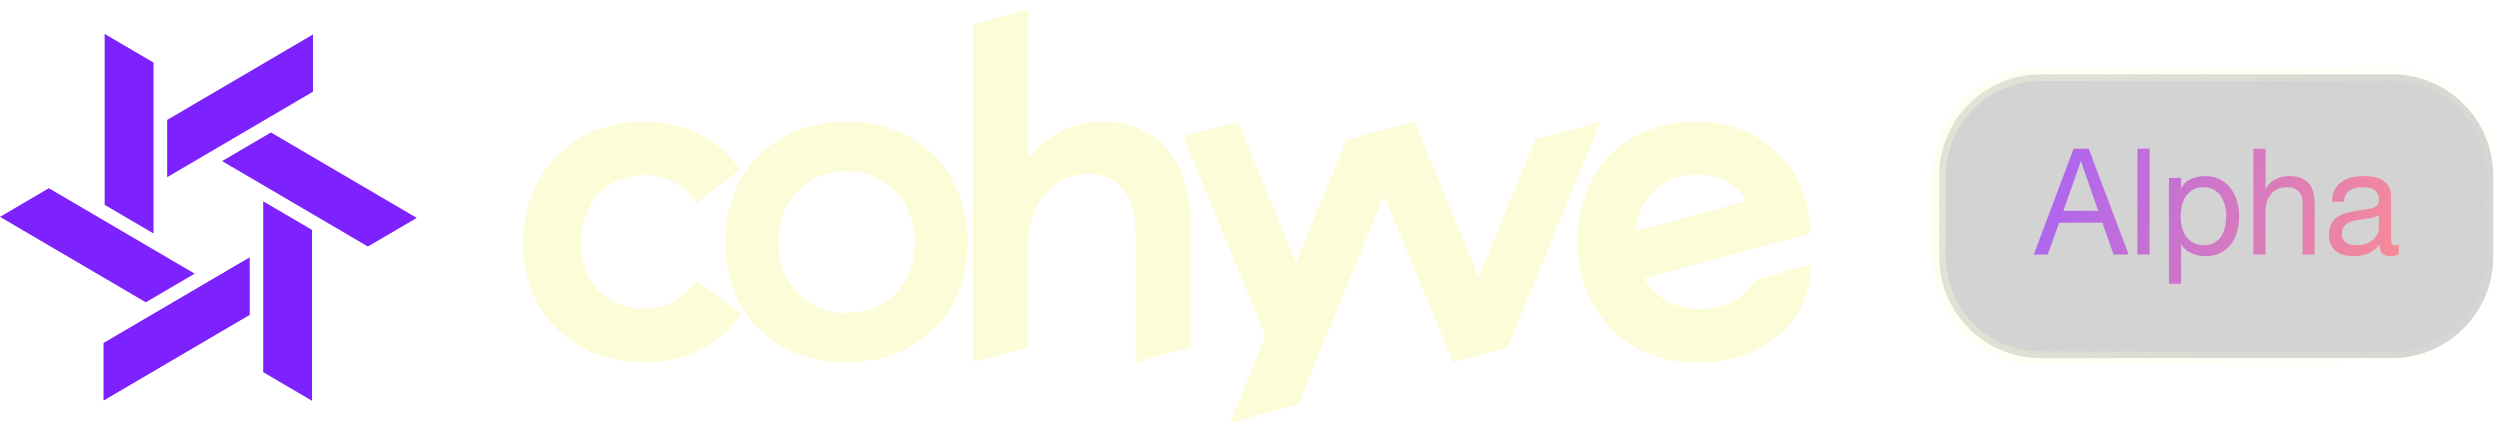
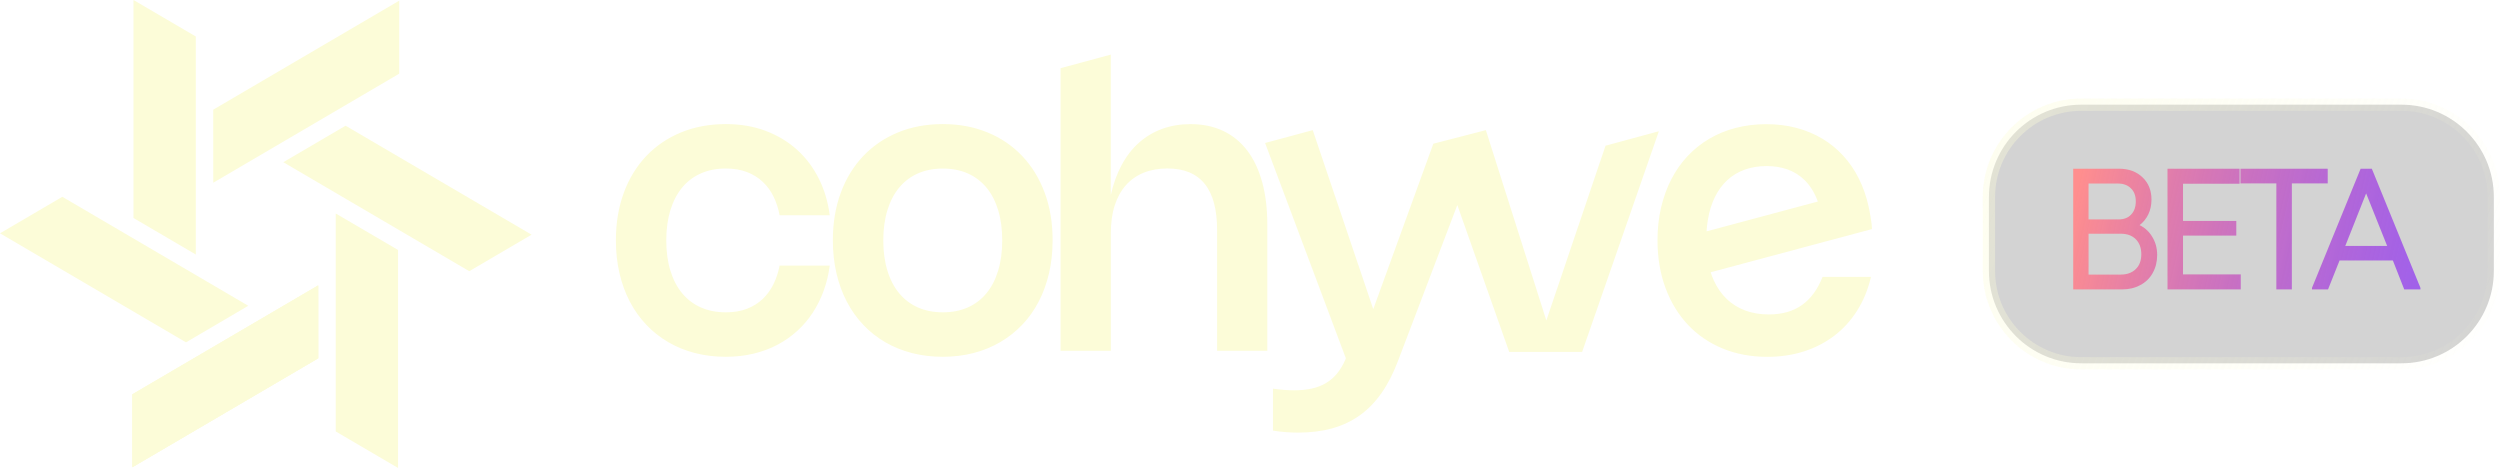
- <svg xmlns="http://www.w3.org/2000/svg" width="185" height="32" viewBox="0 0 185 32" fill="none">
-   <path d="M54.859 23.21C53.311 25.471 50.764 26.81 47.603 26.81C42.409 26.81 38.699 23.175 38.699 17.969C38.699 12.763 42.409 8.997 47.633 8.997C50.699 8.997 53.246 10.306 54.76 12.566L51.534 15.02C50.73 13.777 49.342 12.957 47.664 12.957C44.922 12.957 42.989 15.051 42.989 17.966C42.989 20.881 44.892 22.843 47.633 22.843C49.342 22.843 50.73 22.057 51.534 20.78L54.856 23.203L54.859 23.21Z" fill="#FCFCD8" />
-   <path d="M71.98 26.81V1.811L76.103 0.696V11.69C77.371 10.112 79.213 9.001 81.494 9.001C85.65 9.001 88.153 11.787 88.153 17.066V25.689L84.031 26.81V17.357C84.031 14.394 82.732 12.864 80.508 12.864C77.971 12.864 76.099 15.103 76.099 17.872V25.689L71.977 26.814L71.98 26.81Z" fill="#FCFCD8" />
-   <path d="M93.654 24.879L87.561 10.098L91.605 9.001L95.901 19.427L99.632 10.372L104.675 9.001L96.068 29.926L91.005 31.303L93.651 24.882L93.654 24.879Z" fill="#FCFCD8" />
-   <path d="M111.567 25.709L107.526 26.81L100.607 10.105L104.679 8.997L109.422 20.507L113.623 10.309L118.452 8.997L111.564 25.706L111.567 25.709Z" fill="#FCFCD8" />
-   <path d="M62.624 9.001C57.377 9.001 53.67 12.597 53.67 17.925C53.67 23.252 57.377 26.814 62.624 26.814C67.873 26.814 71.61 23.217 71.61 17.925C71.61 12.632 67.903 9.001 62.624 9.001ZM62.624 23.162C59.709 23.162 57.595 20.957 57.595 17.921C57.595 14.886 59.712 12.649 62.624 12.649C65.537 12.649 67.688 14.868 67.688 17.921C67.688 20.974 65.605 23.162 62.624 23.162Z" fill="#FCFCD8" />
-   <path d="M133.993 19.576L129.952 20.67L129.792 20.936C128.919 22.117 127.562 22.871 125.82 22.871C123.971 22.871 122.485 22.002 121.659 20.6L131.927 17.817L132.595 17.637L132.882 17.561L133.986 17.26C133.925 12.919 130.866 9.001 125.526 9.001C120.186 9.001 116.742 12.674 116.742 17.887C116.742 23.1 120.36 26.838 125.625 26.838C128.66 26.838 131.31 25.592 132.861 23.46C134.167 21.518 133.99 19.6 133.993 19.572V19.576ZM125.594 12.933C127.279 12.933 128.558 13.684 129.291 14.858L121.046 17.097C121.08 16.768 121.124 16.44 121.202 16.114C121.786 14.214 123.398 12.933 125.594 12.933Z" fill="#FCFCD8" />
-   <path d="M18.463 19.062L7.676 25.384V29.62L18.466 23.295L18.463 19.062Z" fill="#7D22FF" />
-   <path d="M14.403 20.25L3.615 13.928L0 16.046L10.79 22.371L14.403 20.25Z" fill="#7D22FF" />
-   <path d="M11.359 17.276V4.629L7.744 2.511V15.158L11.359 17.276Z" fill="#7D22FF" />
-   <path d="M12.372 13.111L23.16 6.786V2.55L12.369 8.875L12.372 13.111Z" fill="#7D22FF" />
-   <path d="M16.436 11.92L27.223 18.243L30.838 16.125L20.048 9.802L16.436 11.92Z" fill="#7D22FF" />
-   <path d="M19.477 14.897V27.542L23.091 29.66V17.013L19.477 14.897Z" fill="#7D22FF" />
-   <path d="M18.463 19.062L7.676 25.384V29.62L18.466 23.295L18.463 19.062Z" fill="#7D22FF" />
-   <rect x="143.5" y="5.5" width="41" height="21" rx="7.5" fill="#3A3A3A" fill-opacity="0.22" />
-   <rect x="143.5" y="5.5" width="41" height="21" rx="7.5" stroke="url(#paint0_linear_6150_113180)" />
-   <path d="M152.695 15.599H155.261L153.999 11.944H153.978L152.695 15.599ZM153.448 11H154.561L157.519 18.837H156.406L155.579 16.477H152.377L151.528 18.837H150.5L153.448 11ZM158.171 11H159.072V18.837H158.171V11ZM160.5 13.162H161.401V13.931H161.423C161.571 13.616 161.804 13.389 162.122 13.25C162.441 13.104 162.79 13.031 163.172 13.031C163.596 13.031 163.964 13.111 164.275 13.272C164.593 13.433 164.854 13.653 165.059 13.931C165.271 14.202 165.431 14.516 165.537 14.875C165.643 15.233 165.696 15.614 165.696 16.017C165.696 16.419 165.643 16.799 165.537 17.158C165.438 17.517 165.282 17.831 165.07 18.102C164.865 18.366 164.603 18.574 164.285 18.728C163.974 18.881 163.61 18.958 163.193 18.958C163.059 18.958 162.907 18.944 162.737 18.914C162.575 18.885 162.412 18.837 162.25 18.772C162.087 18.706 161.932 18.618 161.783 18.508C161.642 18.391 161.522 18.248 161.423 18.08H161.401V21H160.5V13.162ZM164.741 15.951C164.741 15.687 164.706 15.431 164.635 15.182C164.572 14.926 164.469 14.699 164.328 14.502C164.194 14.304 164.017 14.147 163.798 14.03C163.586 13.912 163.335 13.854 163.045 13.854C162.741 13.854 162.483 13.916 162.271 14.041C162.059 14.165 161.886 14.33 161.751 14.535C161.617 14.732 161.518 14.959 161.454 15.215C161.398 15.471 161.37 15.731 161.37 15.995C161.37 16.273 161.401 16.543 161.465 16.807C161.529 17.063 161.628 17.29 161.762 17.487C161.903 17.685 162.084 17.846 162.303 17.97C162.522 18.087 162.787 18.146 163.098 18.146C163.409 18.146 163.667 18.084 163.872 17.959C164.084 17.835 164.254 17.67 164.381 17.465C164.508 17.261 164.6 17.026 164.657 16.763C164.713 16.499 164.741 16.229 164.741 15.951ZM166.752 11H167.654V13.997H167.675C167.745 13.821 167.844 13.675 167.972 13.558C168.099 13.433 168.24 13.334 168.396 13.261C168.558 13.181 168.724 13.122 168.894 13.086C169.071 13.049 169.24 13.031 169.403 13.031C169.763 13.031 170.064 13.082 170.304 13.184C170.545 13.287 170.739 13.43 170.887 13.613C171.036 13.796 171.138 14.015 171.195 14.271C171.259 14.52 171.29 14.798 171.29 15.105V18.837H170.389V14.996C170.389 14.644 170.29 14.366 170.092 14.161C169.894 13.957 169.622 13.854 169.276 13.854C169 13.854 168.76 13.898 168.555 13.986C168.357 14.073 168.191 14.198 168.056 14.359C167.922 14.52 167.82 14.71 167.749 14.93C167.685 15.142 167.654 15.376 167.654 15.632V18.837H166.752V11ZM177.5 18.816C177.344 18.911 177.129 18.958 176.853 18.958C176.62 18.958 176.433 18.892 176.291 18.761C176.157 18.622 176.09 18.398 176.09 18.091C175.842 18.398 175.553 18.622 175.22 18.761C174.895 18.892 174.542 18.958 174.16 18.958C173.913 18.958 173.676 18.929 173.45 18.87C173.231 18.812 173.04 18.72 172.877 18.596C172.715 18.472 172.584 18.311 172.485 18.113C172.393 17.908 172.347 17.663 172.347 17.378C172.347 17.056 172.4 16.792 172.506 16.587C172.612 16.382 172.75 16.218 172.92 16.093C173.096 15.962 173.294 15.863 173.513 15.797C173.74 15.731 173.969 15.676 174.203 15.632C174.45 15.581 174.683 15.544 174.902 15.523C175.129 15.493 175.326 15.457 175.496 15.413C175.666 15.361 175.8 15.292 175.899 15.204C175.998 15.109 176.047 14.974 176.047 14.798C176.047 14.593 176.009 14.428 175.931 14.304C175.86 14.18 175.765 14.085 175.645 14.019C175.531 13.953 175.401 13.909 175.252 13.887C175.111 13.865 174.969 13.854 174.828 13.854C174.446 13.854 174.128 13.931 173.874 14.085C173.619 14.231 173.482 14.513 173.46 14.93H172.559C172.573 14.579 172.644 14.282 172.771 14.041C172.898 13.799 173.068 13.605 173.28 13.459C173.492 13.305 173.732 13.195 174.001 13.13C174.277 13.064 174.57 13.031 174.881 13.031C175.129 13.031 175.372 13.049 175.613 13.086C175.86 13.122 176.083 13.199 176.281 13.316C176.479 13.426 176.638 13.583 176.758 13.788C176.878 13.993 176.938 14.26 176.938 14.589V17.509C176.938 17.729 176.949 17.89 176.97 17.992C176.998 18.095 177.083 18.146 177.224 18.146C177.302 18.146 177.394 18.128 177.5 18.091V18.816ZM176.037 15.907C175.924 15.995 175.775 16.06 175.591 16.104C175.408 16.141 175.213 16.174 175.008 16.203C174.81 16.225 174.609 16.254 174.404 16.291C174.199 16.32 174.015 16.371 173.853 16.445C173.69 16.518 173.556 16.624 173.45 16.763C173.351 16.895 173.301 17.078 173.301 17.312C173.301 17.465 173.33 17.597 173.386 17.707C173.45 17.809 173.527 17.893 173.619 17.959C173.718 18.025 173.831 18.073 173.959 18.102C174.086 18.131 174.22 18.146 174.362 18.146C174.658 18.146 174.913 18.106 175.125 18.025C175.337 17.937 175.51 17.831 175.645 17.707C175.779 17.575 175.878 17.436 175.941 17.29C176.005 17.136 176.037 16.993 176.037 16.862V15.907Z" fill="url(#paint1_linear_6150_113180)" />
+ <svg xmlns="http://www.w3.org/2000/svg" width="203" height="38" viewBox="0 0 203 38" fill="none">
+   <path fill-rule="evenodd" clip-rule="evenodd" d="M86.119 28.483H90.196H90.2V18.936C90.2 18.098 90.299 17.353 90.509 16.699C90.718 16.045 91.016 15.498 91.412 15.05C91.809 14.601 92.29 14.26 92.859 14.028C93.425 13.797 94.072 13.679 94.792 13.679C97.484 13.679 98.829 15.343 98.829 18.675V28.483H102.906V18.271C102.906 16.971 102.77 15.81 102.491 14.796C102.212 13.782 101.808 12.923 101.275 12.225C100.743 11.523 100.089 10.994 99.317 10.627C98.546 10.263 97.664 10.079 96.672 10.079C95.839 10.079 95.071 10.208 94.366 10.465C93.66 10.722 93.036 11.097 92.485 11.586C91.934 12.074 91.467 12.677 91.082 13.393C90.696 14.109 90.402 14.925 90.196 15.839V4.434L86.119 5.536V28.483ZM54.102 19.52C54.102 20.435 54.212 21.254 54.436 21.977C54.657 22.701 54.976 23.314 55.391 23.814C55.806 24.314 56.313 24.699 56.912 24.964C57.511 25.228 58.187 25.361 58.94 25.361C59.59 25.361 60.163 25.265 60.659 25.07C61.155 24.879 61.581 24.611 61.937 24.27C62.293 23.928 62.587 23.528 62.811 23.065C63.035 22.602 63.201 22.102 63.304 21.566H67.374C67.282 22.275 67.12 22.951 66.889 23.59C66.657 24.229 66.364 24.824 66.007 25.372C65.651 25.923 65.228 26.419 64.747 26.859C64.266 27.3 63.726 27.678 63.131 27.994C62.536 28.31 61.886 28.549 61.184 28.718C60.483 28.887 59.729 28.971 58.929 28.971C58.047 28.971 57.213 28.869 56.431 28.667C55.648 28.465 54.925 28.171 54.267 27.785C53.606 27.399 53.011 26.933 52.486 26.378C51.96 25.823 51.512 25.199 51.145 24.497C50.778 23.796 50.498 23.028 50.304 22.194C50.109 21.36 50.01 20.468 50.01 19.52C50.01 18.095 50.227 16.805 50.656 15.645C51.086 14.484 51.696 13.492 52.482 12.665C53.268 11.839 54.208 11.204 55.299 10.752C56.394 10.304 57.603 10.076 58.932 10.076C60.133 10.076 61.224 10.263 62.202 10.638C63.179 11.012 64.027 11.527 64.747 12.184C65.467 12.842 66.051 13.624 66.499 14.528C66.948 15.432 67.238 16.416 67.374 17.478H63.304C63.204 16.941 63.046 16.442 62.819 15.979C62.595 15.516 62.304 15.112 61.944 14.774C61.588 14.432 61.158 14.168 60.662 13.973C60.163 13.782 59.59 13.683 58.94 13.683C58.187 13.683 57.511 13.815 56.912 14.08C56.313 14.344 55.806 14.73 55.391 15.229C54.976 15.729 54.66 16.343 54.436 17.062C54.216 17.782 54.102 18.602 54.102 19.516V19.52ZM67.627 19.52C67.627 18.095 67.844 16.805 68.274 15.645C68.704 14.484 69.314 13.492 70.1 12.665C70.886 11.839 71.826 11.204 72.917 10.752C74.012 10.304 75.22 10.076 76.55 10.076C77.88 10.076 79.088 10.3 80.183 10.752C81.278 11.2 82.218 11.839 83 12.665C83.786 13.492 84.393 14.484 84.826 15.645C85.26 16.805 85.472 18.095 85.472 19.52C85.472 20.468 85.373 21.36 85.179 22.194C84.984 23.028 84.705 23.796 84.337 24.497C83.974 25.199 83.526 25.827 82.997 26.378C82.468 26.929 81.873 27.399 81.211 27.785C80.55 28.171 79.83 28.465 79.048 28.667C78.265 28.869 77.432 28.971 76.55 28.971C75.668 28.971 74.835 28.869 74.048 28.667C73.262 28.465 72.539 28.171 71.877 27.785C71.216 27.399 70.625 26.933 70.1 26.378C69.574 25.823 69.13 25.199 68.763 24.497C68.395 23.796 68.116 23.028 67.921 22.194C67.727 21.36 67.627 20.468 67.627 19.52ZM71.723 19.52C71.723 20.435 71.833 21.254 72.058 21.977C72.278 22.701 72.597 23.314 73.013 23.814C73.428 24.314 73.935 24.699 74.533 24.964C75.132 25.228 75.808 25.361 76.561 25.361C77.314 25.361 77.99 25.228 78.585 24.964C79.18 24.699 79.687 24.314 80.098 23.814C80.513 23.314 80.829 22.701 81.05 21.977C81.27 21.254 81.38 20.435 81.38 19.52C81.38 18.605 81.27 17.786 81.05 17.062C80.829 16.339 80.513 15.729 80.098 15.229C79.683 14.73 79.18 14.348 78.585 14.083C77.99 13.819 77.314 13.687 76.561 13.687C75.808 13.687 75.132 13.819 74.533 14.083C73.935 14.348 73.428 14.734 73.013 15.233C72.597 15.733 72.282 16.346 72.058 17.066C71.837 17.786 71.723 18.605 71.723 19.52ZM118.334 16.649L113.522 29.295C113.143 30.301 112.699 31.172 112.185 31.907C111.67 32.641 111.083 33.247 110.418 33.721C109.753 34.199 109.003 34.551 108.17 34.783C107.339 35.014 106.414 35.128 105.396 35.128C105.062 35.128 104.724 35.113 104.386 35.088C104.048 35.062 103.707 35.022 103.365 34.966V31.561C103.688 31.605 103.993 31.638 104.272 31.66C104.551 31.682 104.82 31.693 105.08 31.693C105.613 31.693 106.091 31.646 106.52 31.55C106.946 31.455 107.332 31.308 107.674 31.102C108.015 30.896 108.313 30.639 108.57 30.327C108.827 30.015 109.051 29.64 109.242 29.207L109.283 29.093L102.726 11.611L106.594 10.568L111.509 25.103L116.387 11.67L120.648 10.568L120.648 10.569L120.652 10.568L125.563 26.022L130.368 11.832L134.702 10.656L134.699 10.66L128.469 28.575H122.547L118.334 16.649ZM146.318 24.769C145.598 25.28 144.702 25.533 143.629 25.533C142.924 25.533 142.285 25.427 141.708 25.21C141.131 24.993 140.628 24.681 140.202 24.266C139.772 23.855 139.427 23.355 139.158 22.767C139.063 22.558 138.979 22.338 138.907 22.108L148.338 19.581L148.338 19.582L152 18.602C152 18.073 151.798 17.077 151.736 16.794C151.552 15.96 151.288 15.197 150.939 14.502C150.594 13.808 150.167 13.187 149.668 12.643C149.168 12.096 148.599 11.633 147.963 11.255C147.328 10.877 146.63 10.586 145.866 10.384C145.106 10.182 144.29 10.083 143.416 10.083C142.542 10.083 141.711 10.186 140.933 10.388C140.154 10.59 139.438 10.888 138.784 11.273C138.13 11.659 137.542 12.129 137.024 12.684C136.506 13.239 136.069 13.863 135.709 14.561C135.349 15.259 135.074 16.023 134.879 16.853C134.684 17.683 134.589 18.569 134.589 19.509C134.589 20.923 134.806 22.209 135.235 23.373C135.665 24.534 136.271 25.533 137.05 26.363C137.829 27.194 138.769 27.836 139.864 28.292C140.962 28.747 142.174 28.975 143.508 28.975C144.58 28.975 145.576 28.825 146.498 28.527C147.42 28.23 148.243 27.8 148.966 27.245C149.69 26.69 150.307 26.007 150.81 25.206C151.314 24.405 151.685 23.498 151.923 22.484H147.993C147.592 23.502 147.03 24.266 146.31 24.776L146.318 24.769ZM147.609 16.365L138.572 18.787C138.591 18.47 138.627 18.155 138.681 17.841C138.795 17.154 138.986 16.541 139.25 16.001C139.515 15.461 139.849 15.005 140.253 14.631C140.657 14.256 141.127 13.973 141.664 13.778C142.2 13.584 142.791 13.485 143.442 13.485C144.713 13.485 145.734 13.856 146.501 14.594C146.978 15.052 147.346 15.643 147.609 16.365Z" fill="#FCFCD8" />
+   <path d="M25.843 23.168L10.744 32.017V37.946L25.847 29.093L25.843 23.168Z" fill="#FCFCD8" />
+   <path d="M20.159 24.83L5.06 15.98L0 18.945L15.103 27.798L20.159 24.83Z" fill="#FCFCD8" />
+   <path d="M15.9 20.667V2.964L10.84 0V17.702L15.9 20.667Z" fill="#FCFCD8" />
+   <path d="M17.316 14.837L32.415 5.984V0.055L17.312 8.908L17.316 14.837Z" fill="#FCFCD8" />
+   <path d="M23.004 13.171L38.103 22.021L43.163 19.056L28.06 10.207L23.004 13.171Z" fill="#FCFCD8" />
+   <path d="M27.262 17.336V35.034L32.322 37.999V20.297L27.262 17.336Z" fill="#FCFCD8" />
+   <path d="M25.843 23.168L10.744 32.017V37.946L25.847 29.093L25.843 23.168Z" fill="#FCFCD8" />
+   <rect x="161.5" y="8.5" width="41" height="21" rx="7.5" fill="#3A3A3A" fill-opacity="0.22" />
+   <rect x="161.5" y="8.5" width="41" height="21" rx="7.5" stroke="url(#paint0_linear_6150_113180)" />
+   <path d="M168.344 13.7H172.068C172.852 13.7 173.487 13.933 173.972 14.4C174.457 14.857 174.7 15.459 174.7 16.206C174.7 16.645 174.616 17.041 174.448 17.396C174.28 17.751 174.042 18.045 173.734 18.278C174.173 18.493 174.518 18.815 174.77 19.244C175.031 19.673 175.162 20.159 175.162 20.7C175.162 21.251 175.041 21.741 174.798 22.17C174.565 22.59 174.229 22.917 173.79 23.15C173.361 23.383 172.866 23.5 172.306 23.5H168.344V13.7ZM172.194 22.296C172.707 22.296 173.113 22.151 173.412 21.862C173.72 21.573 173.874 21.167 173.874 20.644C173.874 20.131 173.725 19.725 173.426 19.426C173.127 19.127 172.721 18.978 172.208 18.978H169.59V22.296H172.194ZM172.026 17.816C172.465 17.816 172.805 17.685 173.048 17.424C173.3 17.163 173.426 16.803 173.426 16.346C173.426 15.898 173.295 15.548 173.034 15.296C172.773 15.035 172.423 14.904 171.984 14.904H169.59V17.816H172.026ZM176.001 13.7H181.853V14.918H177.261V17.942H181.587V19.132H177.261V22.282H181.951V23.5H176.001V13.7ZM184.839 14.89H181.927V13.7H189.011V14.89H186.099V23.5H184.839V14.89ZM187.734 23.374L191.682 13.7H192.592L196.54 23.374V23.5H195.224L194.3 21.148H189.974L189.036 23.5H187.734V23.374ZM193.838 19.972L192.13 15.702L190.436 19.972H193.838Z" fill="url(#paint1_linear_6150_113180)" />
  <defs>
-     <linearGradient id="paint0_linear_6150_113180" x1="143" y1="7" x2="187" y2="24" gradientUnits="userSpaceOnUse">
+     <linearGradient id="paint0_linear_6150_113180" x1="161" y1="10" x2="205" y2="27" gradientUnits="userSpaceOnUse">
      <stop stop-color="#FCFCD8" stop-opacity="0.39" />
      <stop offset="1" stop-color="#FCFCD8" stop-opacity="0.02" />
    </linearGradient>
-     <linearGradient id="paint1_linear_6150_113180" x1="147.871" y1="10.422" x2="179.92" y2="20.249" gradientUnits="userSpaceOnUse">
-       <stop stop-color="#A15FFF" />
-       <stop offset="1" stop-color="#FF8E8E" />
+     <linearGradient id="paint1_linear_6150_113180" x1="168.5" y1="16" x2="199.5" y2="23" gradientUnits="userSpaceOnUse">
+       <stop stop-color="#FF8E8E" />
+       <stop offset="1" stop-color="#7D22FF" stop-opacity="0.65" />
    </linearGradient>
  </defs>
</svg>
